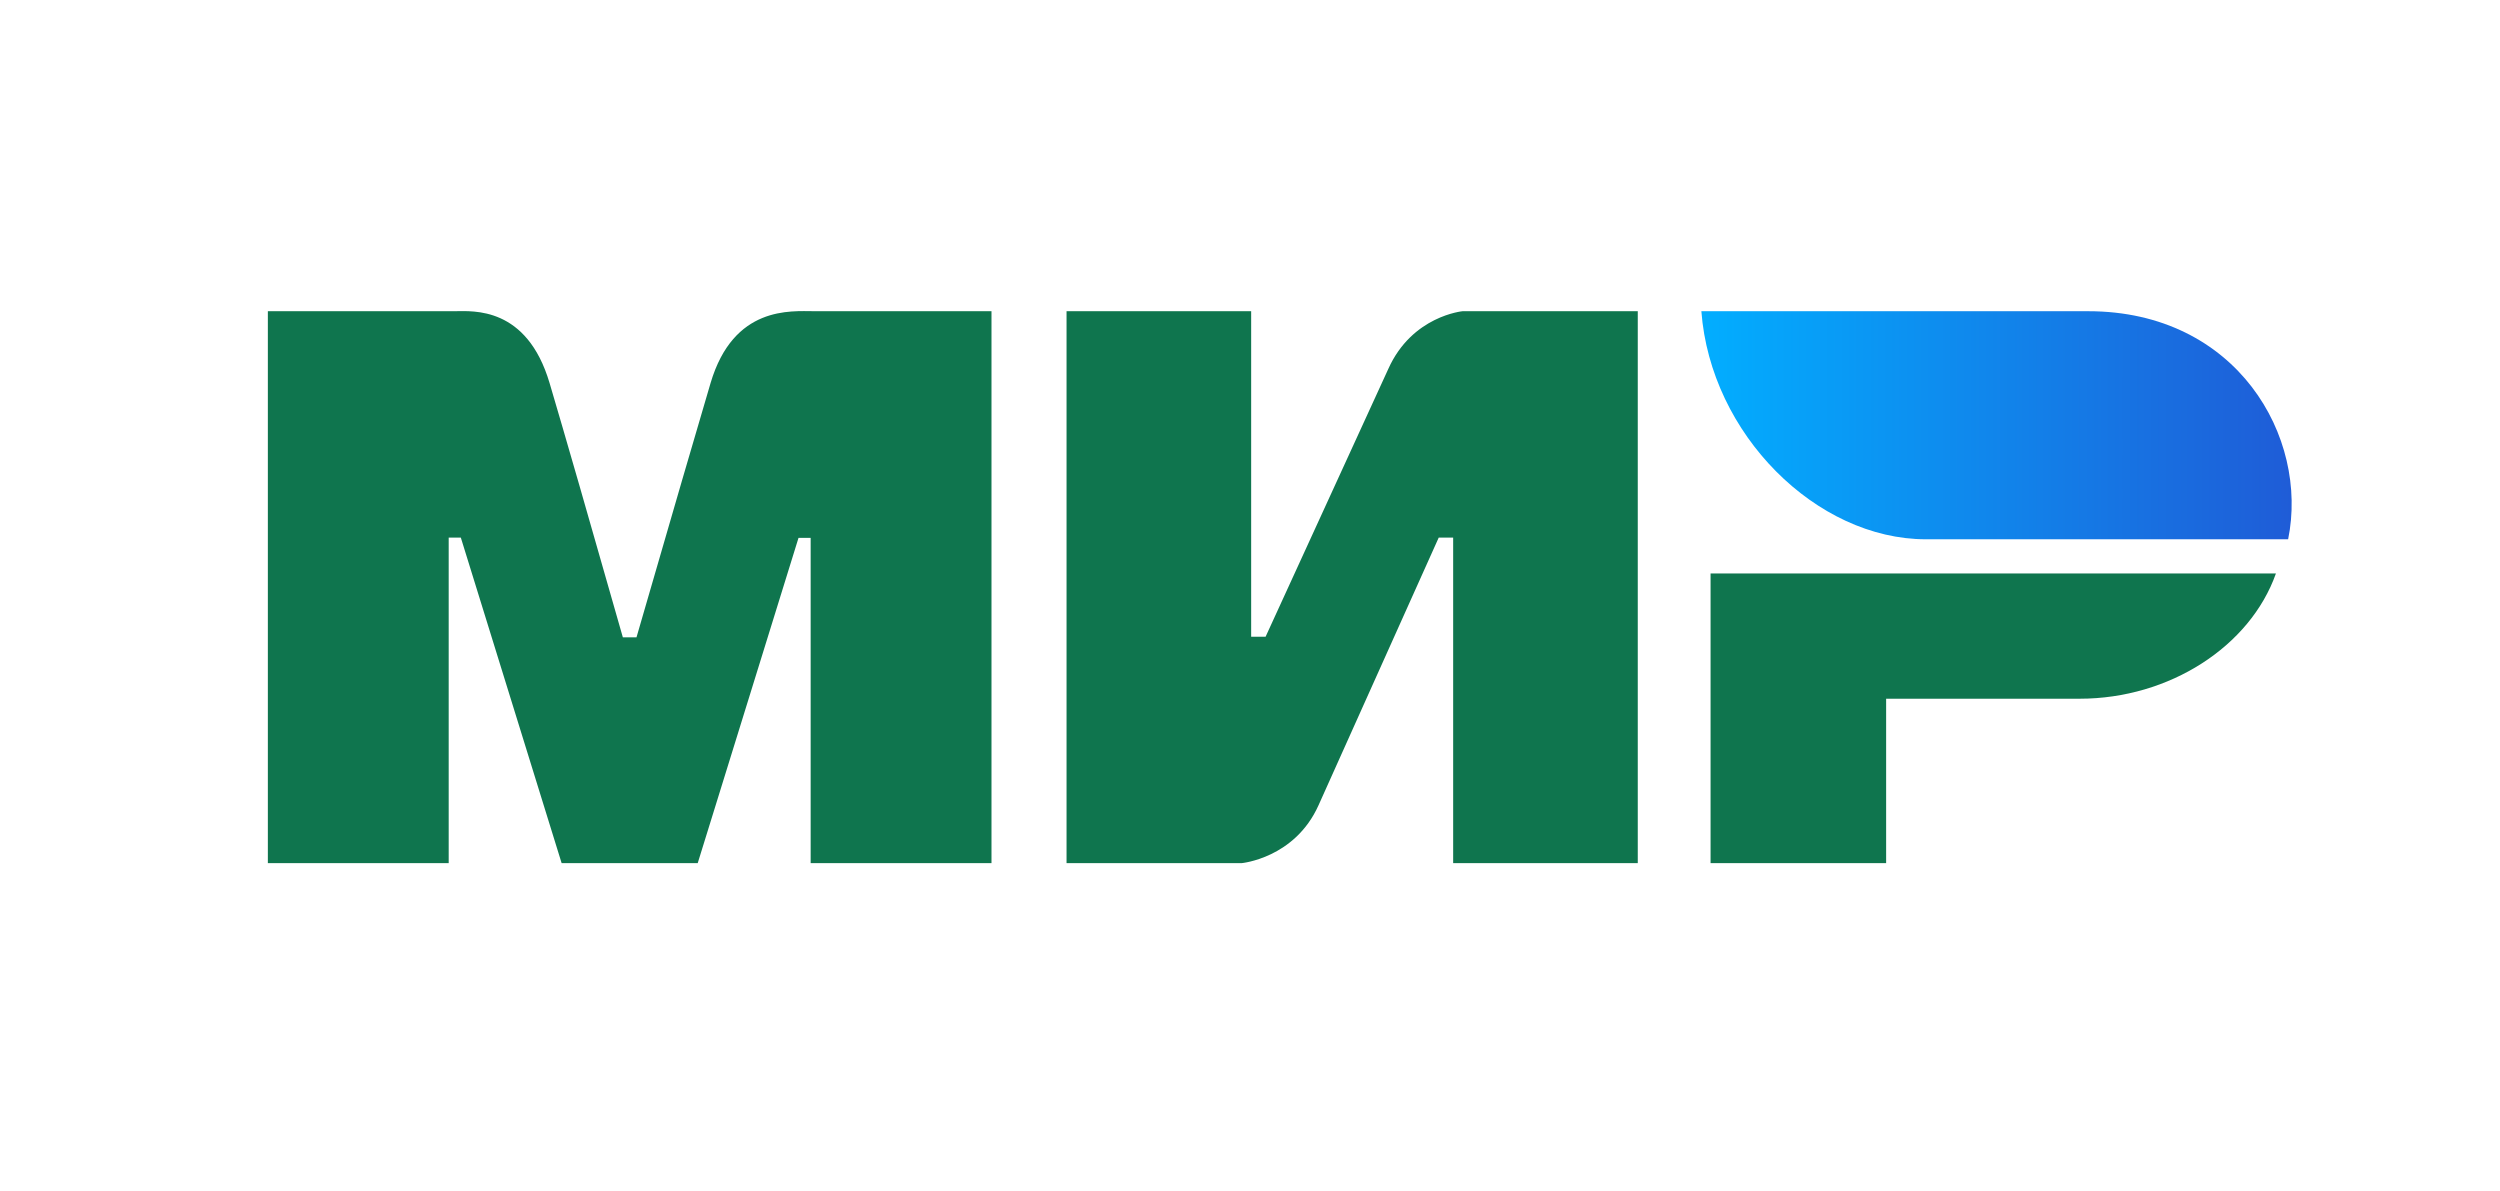
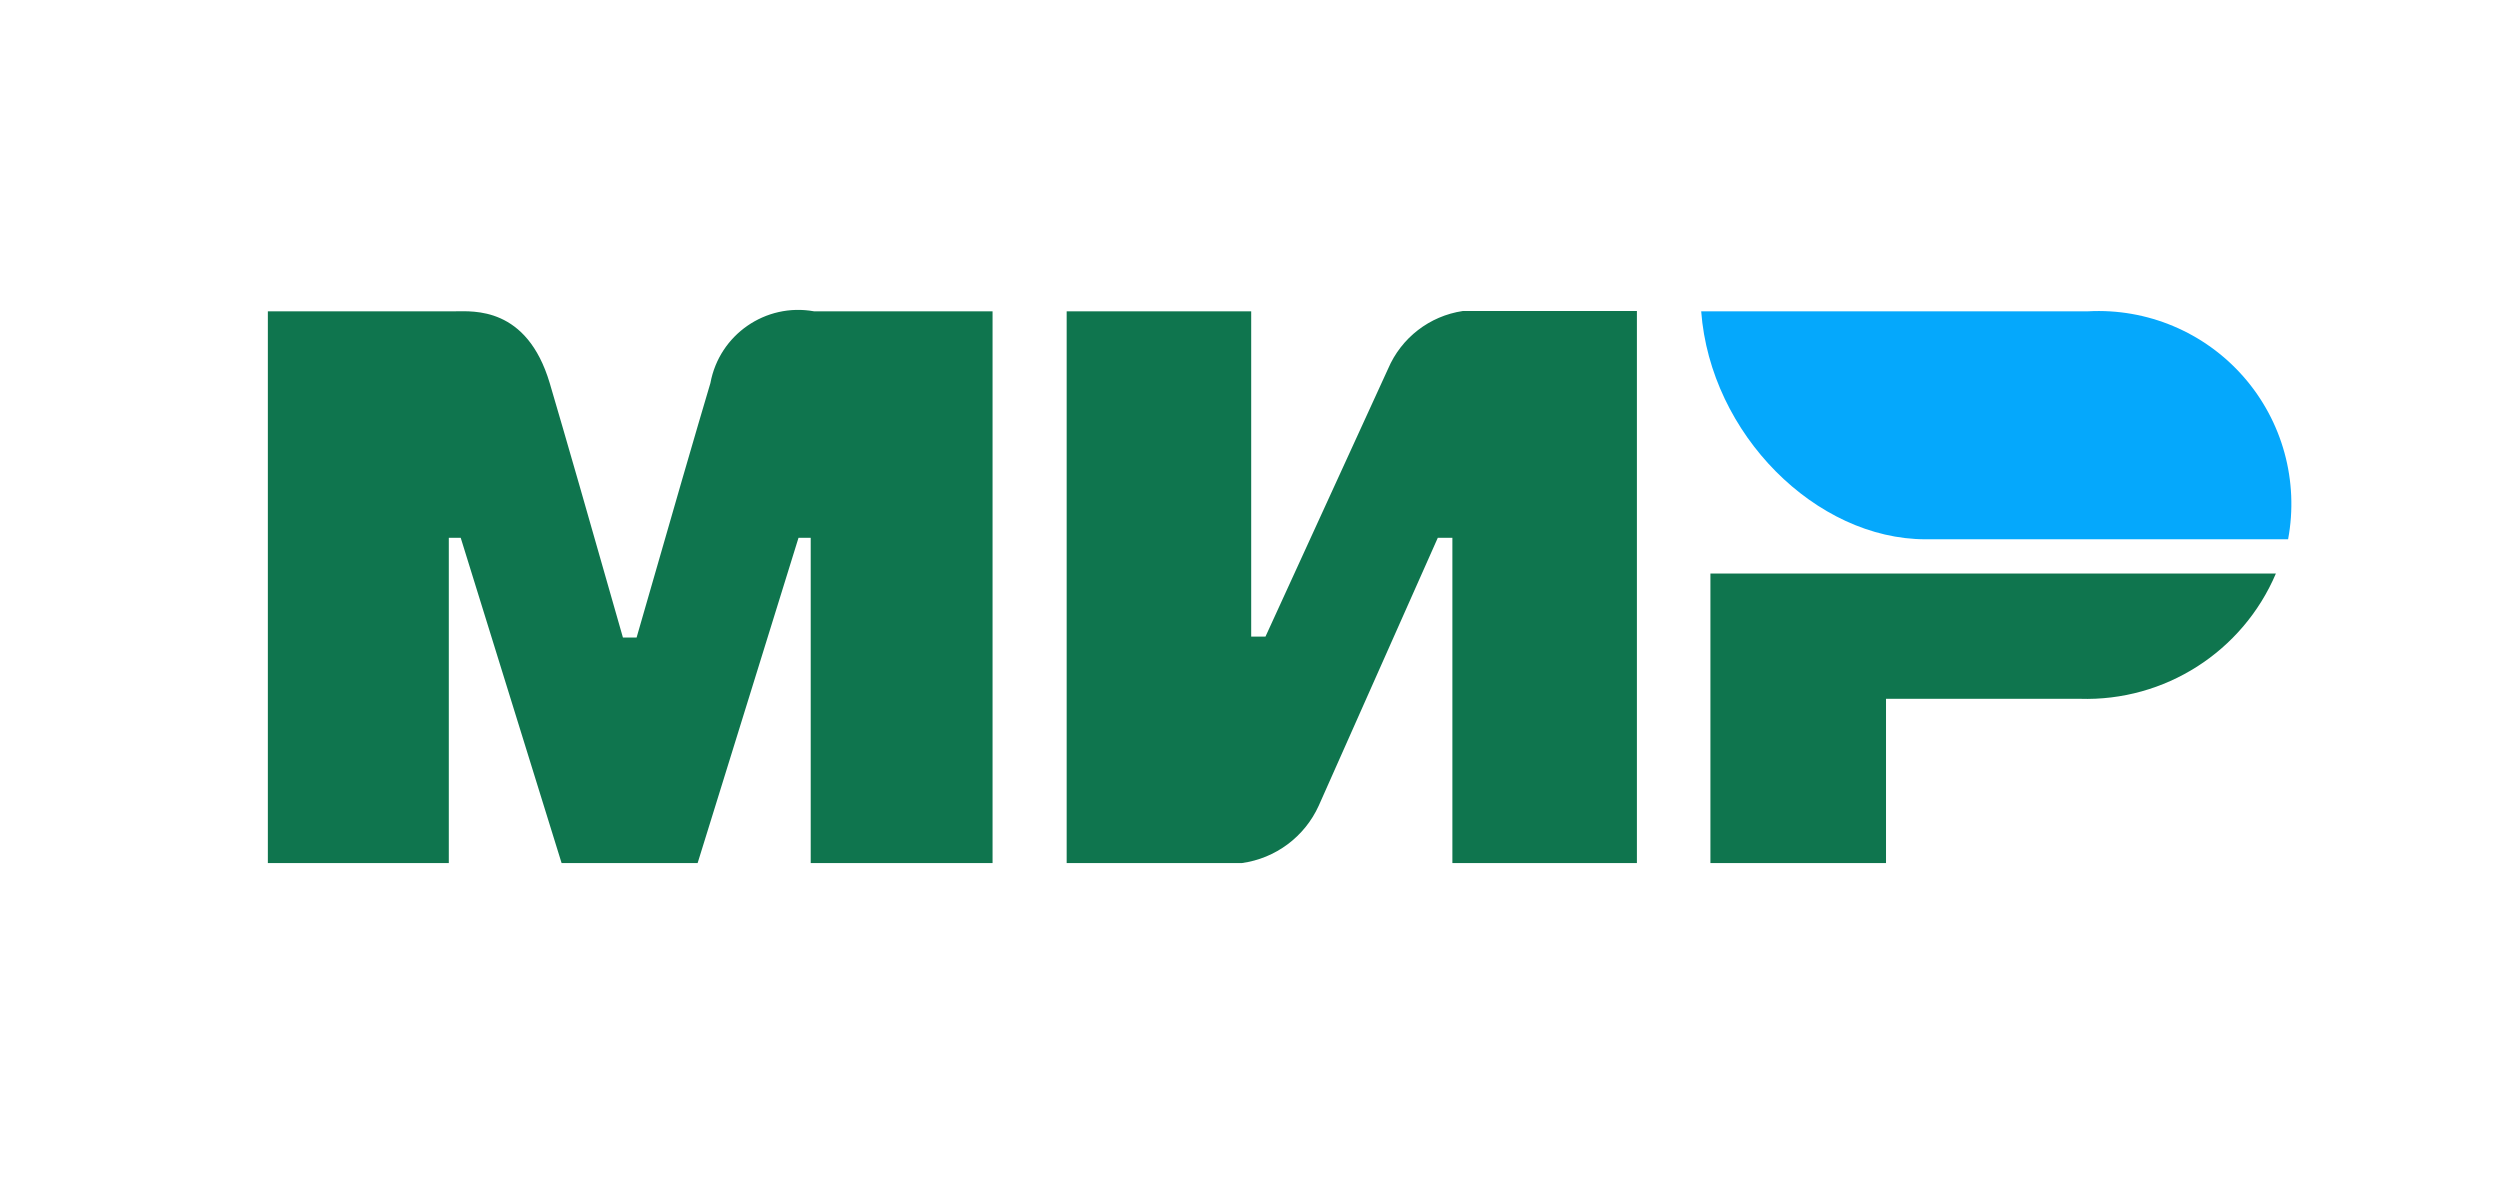
- <svg xmlns="http://www.w3.org/2000/svg" viewBox="0 0 84 40" fill="none">
-   <path fill-rule="evenodd" clip-rule="evenodd" d="M15.288 10.456C15.896 10.453 17.701 10.29 18.466 12.871C18.981 14.61 19.802 17.458 20.928 21.415H21.386C22.594 17.243 23.423 14.395 23.875 12.871C24.648 10.263 26.579 10.456 27.352 10.456L33.314 10.456V29.002H27.238V18.073H26.83L23.443 29.002H18.871L15.484 18.064H15.076V29.002H9V10.456L15.288 10.456ZM42.039 10.456V21.394H42.524L46.645 12.4C47.444 10.61 49.149 10.456 49.149 10.456H55.029V29.002H48.826V18.064H48.341L44.302 27.058C43.502 28.84 41.716 29.002 41.716 29.002H35.836V10.456H42.039ZM76.471 19.269C75.605 21.721 72.888 23.477 69.879 23.477H63.374V29.002H57.475V19.269H76.471Z" fill="#0F754E" />
-   <path fill-rule="evenodd" clip-rule="evenodd" d="M70.164 10.457H57.166C57.475 14.586 61.031 18.12 64.712 18.12H76.881C77.583 14.689 75.165 10.457 70.164 10.457Z" fill="url(#paint0_linear)" />
+ <svg xmlns="http://www.w3.org/2000/svg" viewBox="0 0 84 40">
  <defs>
-     <linearGradient id="paint0_linear" x1="77" y1="15.278" x2="57.166" y2="15.278" gradientUnits="userSpaceOnUse">
-       <stop stop-color="#1F5CD7" />
-       <stop offset="1" stop-color="#02AEFF" />
-     </linearGradient>
+     <style>.cls-1{fill:#0f754e;}.cls-1,.cls-2{fill-rule:evenodd;}.cls-2{fill:#05a8fc;}</style>
  </defs>
+   <path class="cls-1" d="M15.29,10.46c.61,0,2.41-.17,3.18,2.41q.77,2.61,2.46,8.55h.46q1.8-6.27,2.48-8.55a3,3,0,0,1,3.48-2.41h6V29H27.24V18.07h-.41L23.44,29H18.87L15.48,18.07h-.4V29H9V10.46Zm26.75,0V21.39h.48l4.12-9a3.25,3.25,0,0,1,2.51-1.94H55V29h-6.2V18.07h-.49l-4,9A3.34,3.34,0,0,1,41.72,29H35.84V10.46Zm34.43,8.81a6.92,6.92,0,0,1-6.59,4.21H63.37V29h-5.9V19.27Z" />
+   <path class="cls-2" d="M70.16,10.46h-13c.31,4.13,3.86,7.66,7.54,7.66H76.88A6.48,6.48,0,0,0,70.16,10.46Z" />
</svg>
